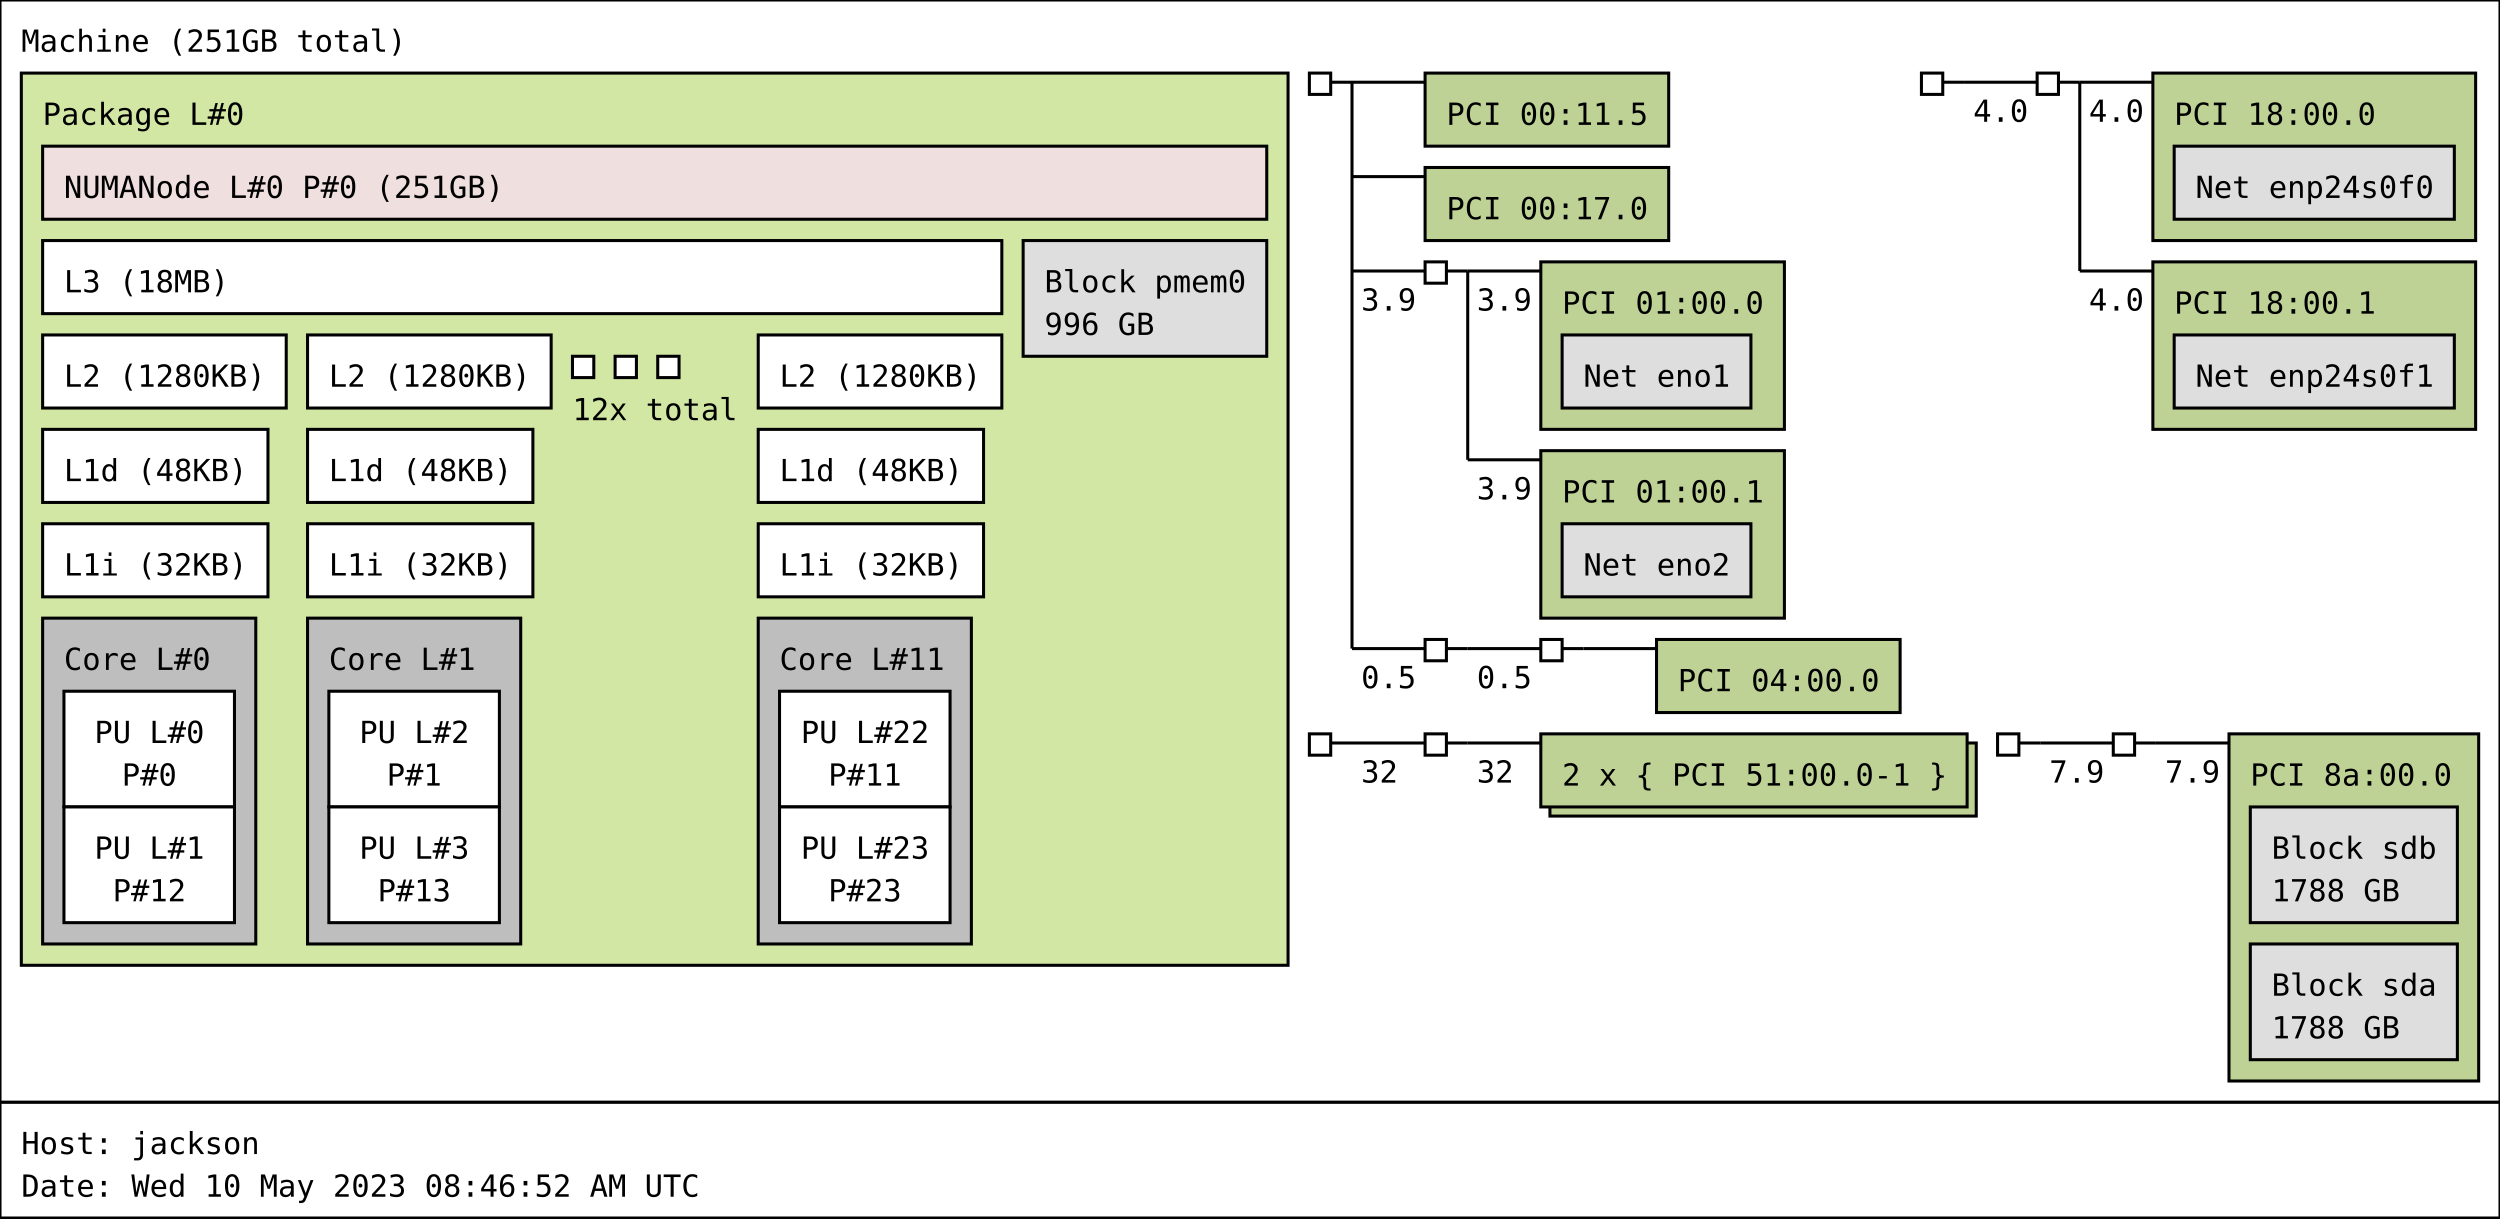
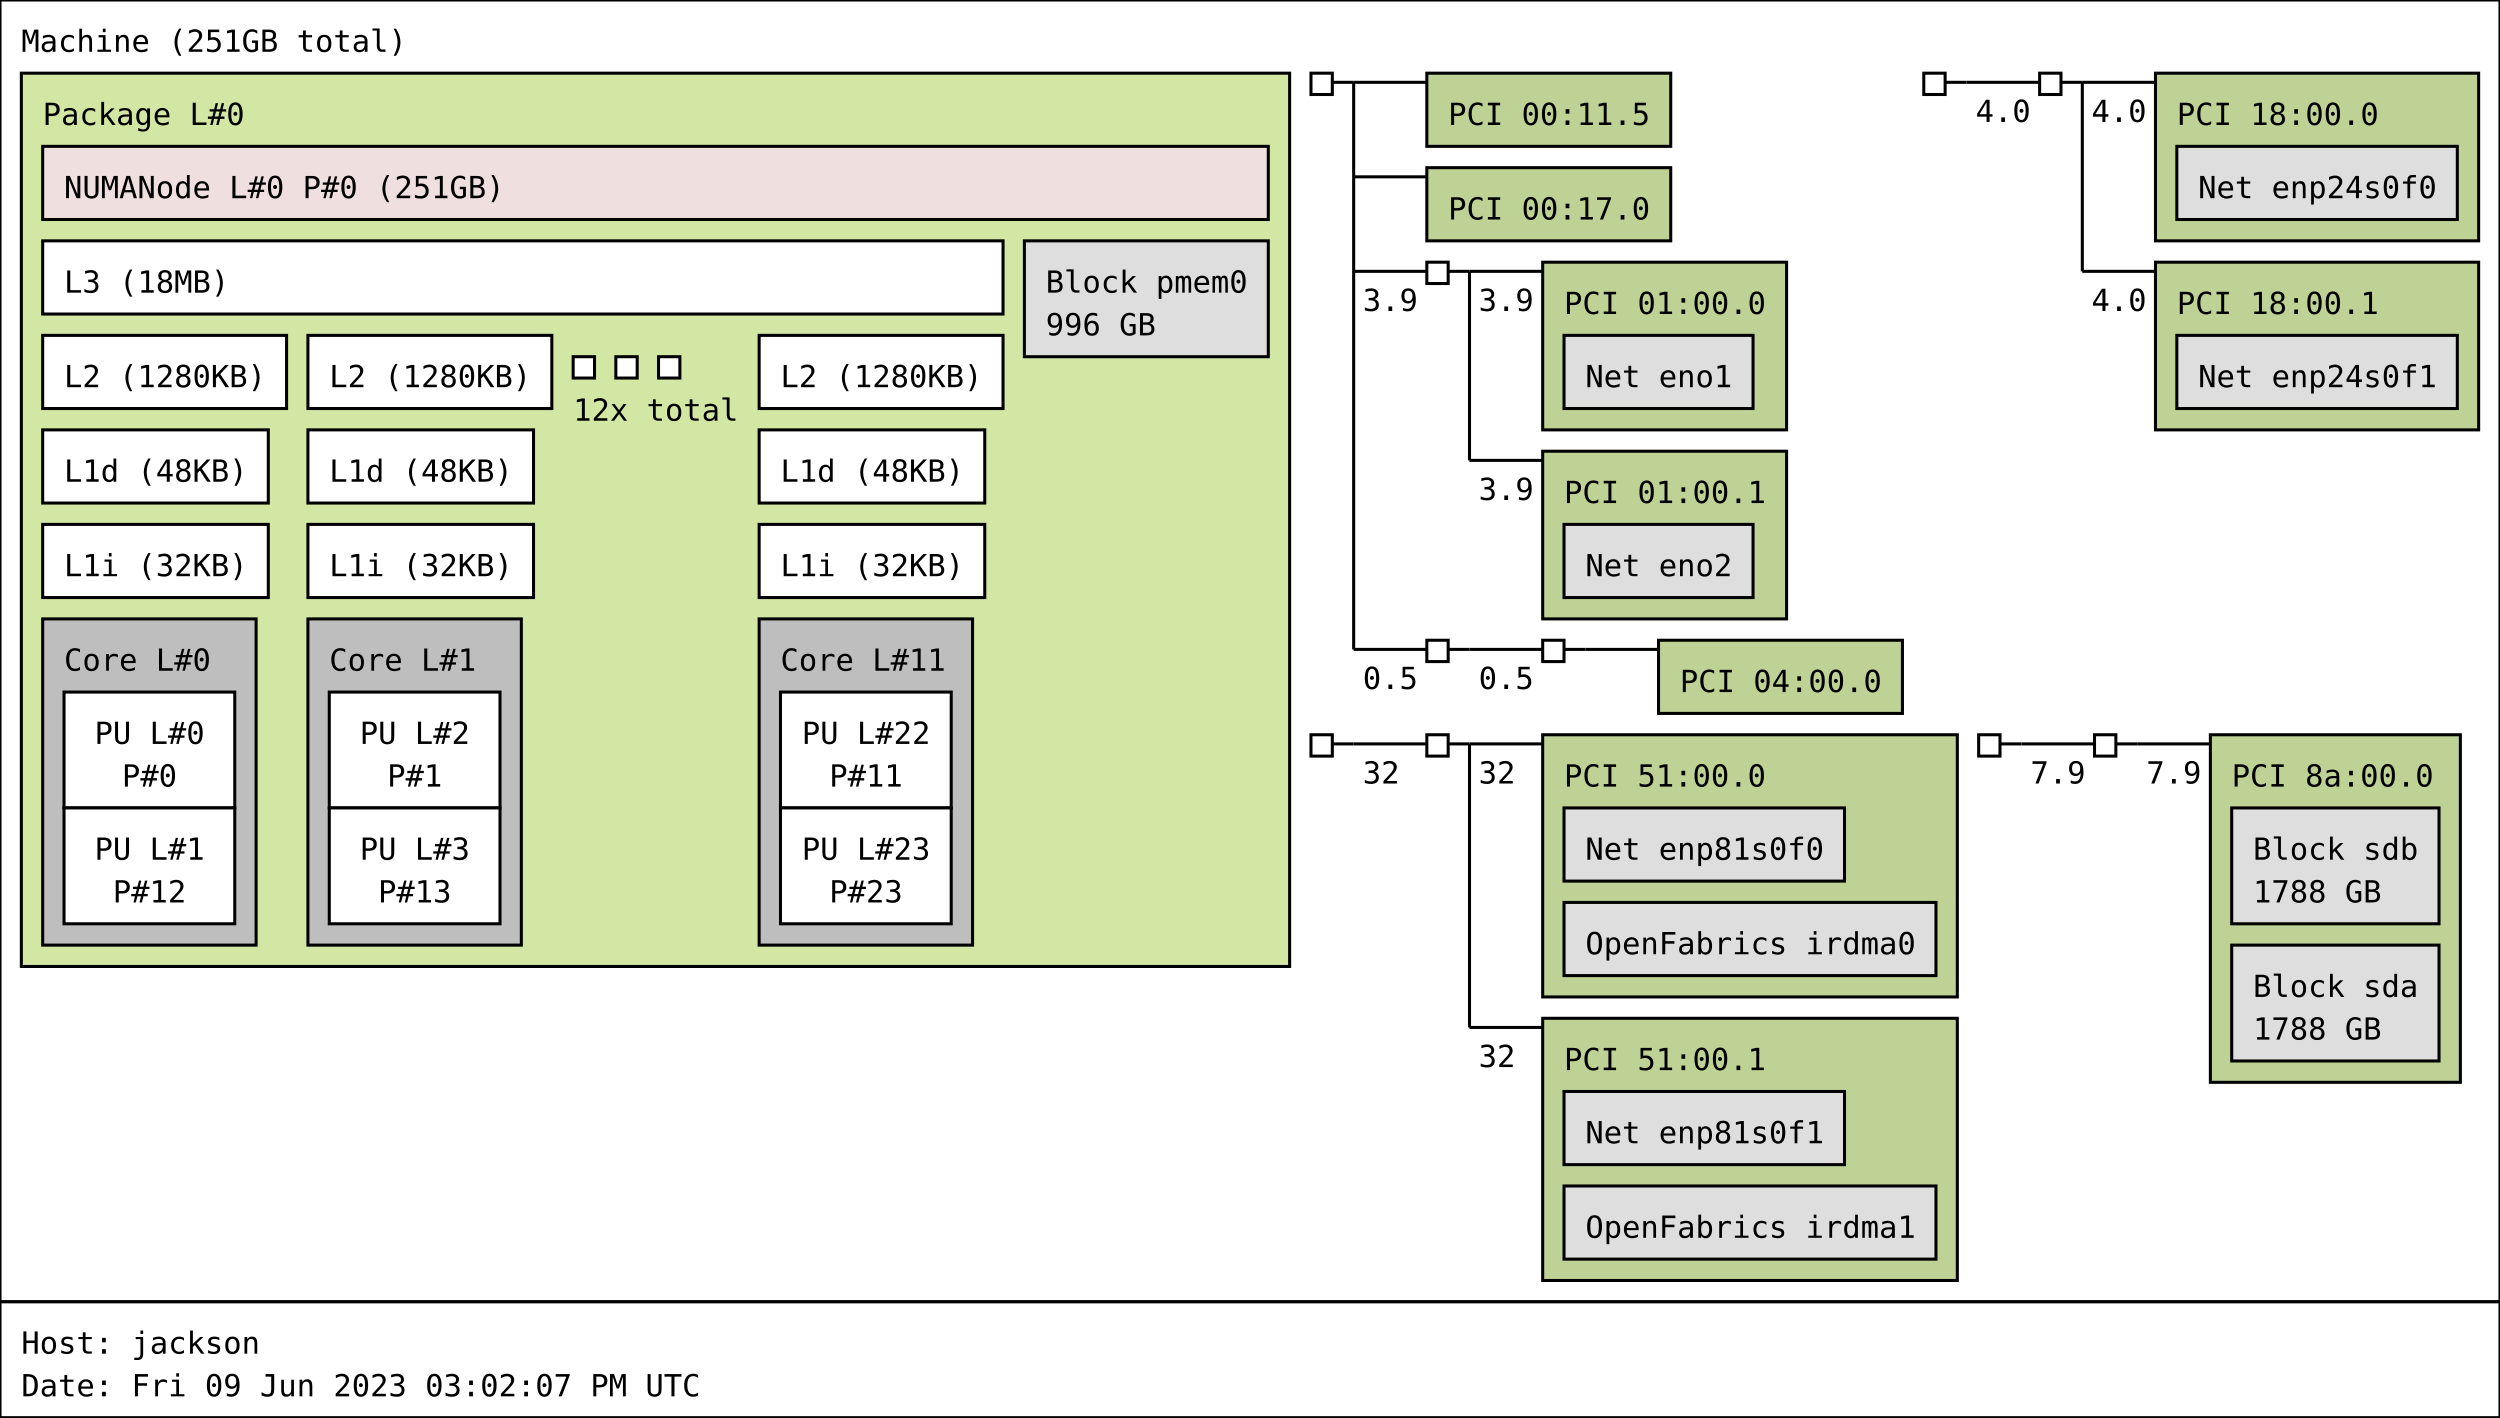
- <svg xmlns="http://www.w3.org/2000/svg" width="821px" height="400px" viewBox="0 0 821px 400px" version="1.1">
-   <rect id="Machine_0_rect" class="Machine" x="0" y="0" width="821" height="362" fill="rgb(255,255,255)" stroke="rgb(0,0,0)" stroke-width="1" />
+ <svg xmlns="http://www.w3.org/2000/svg" width="820px" height="465px" viewBox="0 0 820px 465px" version="1.1">
+   <rect id="Machine_0_rect" class="Machine" x="0" y="0" width="820" height="427" fill="rgb(255,255,255)" stroke="rgb(0,0,0)" stroke-width="1" />
  <text id="Machine_0_text" class="Machine" font-family="Monospace" x="7" y="17" fill="rgb(0,0,0)" font-size="10px">Machine (251GB total)</text>
  <rect id="Package_0_rect" class="Package" x="7" y="24" width="416" height="293" fill="rgb(210,231,164)" stroke="rgb(0,0,0)" stroke-width="1" />
  <text id="Package_0_text" class="Package" font-family="Monospace" x="14" y="41" fill="rgb(0,0,0)" font-size="10px">Package L#0</text>
  <rect id="L3_0_rect" class="L3" x="14" y="79" width="315" height="24" fill="rgb(255,255,255)" stroke="rgb(0,0,0)" stroke-width="1" />
  <text id="L3_0_text" class="L3" font-family="Monospace" x="21" y="96" fill="rgb(0,0,0)" font-size="10px">L3 (18MB)</text>
  <rect id="L2_0_rect" class="L2" x="14" y="110" width="80" height="24" fill="rgb(255,255,255)" stroke="rgb(0,0,0)" stroke-width="1" />
  <text id="L2_0_text" class="L2" font-family="Monospace" x="21" y="127" fill="rgb(0,0,0)" font-size="10px">L2 (1280KB)</text>
  <rect id="L1d_0_rect" class="L1d" x="14" y="141" width="74" height="24" fill="rgb(255,255,255)" stroke="rgb(0,0,0)" stroke-width="1" />
  <text id="L1d_0_text" class="L1d" font-family="Monospace" x="21" y="158" fill="rgb(0,0,0)" font-size="10px">L1d (48KB)</text>
  <rect id="L1i_0_rect" class="L1i" x="14" y="172" width="74" height="24" fill="rgb(255,255,255)" stroke="rgb(0,0,0)" stroke-width="1" />
  <text id="L1i_0_text" class="L1i" font-family="Monospace" x="21" y="189" fill="rgb(0,0,0)" font-size="10px">L1i (32KB)</text>
  <rect id="Core_0_rect" class="Core" x="14" y="203" width="70" height="107" fill="rgb(190,190,190)" stroke="rgb(0,0,0)" stroke-width="1" />
  <text id="Core_0_text" class="Core" font-family="Monospace" x="21" y="220" fill="rgb(0,0,0)" font-size="10px">Core L#0</text>
  <rect id="PU_0_rect" class="PU" x="21" y="227" width="56" height="38" fill="rgb(255,255,255)" stroke="rgb(0,0,0)" stroke-width="1" />
  <text id="PU_0_text" class="PU" font-family="Monospace" x="31" y="244" fill="rgb(0,0,0)" font-size="10px">PU L#0</text>
  <text id="PU_0_text_1" class="PU" font-family="Monospace" x="40" y="258" fill="rgb(0,0,0)" font-size="10px">P#0</text>
  <rect id="PU_1_rect" class="PU" x="21" y="265" width="56" height="38" fill="rgb(255,255,255)" stroke="rgb(0,0,0)" stroke-width="1" />
  <text id="PU_1_text" class="PU" font-family="Monospace" x="31" y="282" fill="rgb(0,0,0)" font-size="10px">PU L#1</text>
  <text id="PU_1_text_1" class="PU" font-family="Monospace" x="37" y="296" fill="rgb(0,0,0)" font-size="10px">P#12</text>
  <rect id="L2_1_rect" class="L2" x="101" y="110" width="80" height="24" fill="rgb(255,255,255)" stroke="rgb(0,0,0)" stroke-width="1" />
  <text id="L2_1_text" class="L2" font-family="Monospace" x="108" y="127" fill="rgb(0,0,0)" font-size="10px">L2 (1280KB)</text>
  <rect id="L1d_1_rect" class="L1d" x="101" y="141" width="74" height="24" fill="rgb(255,255,255)" stroke="rgb(0,0,0)" stroke-width="1" />
  <text id="L1d_1_text" class="L1d" font-family="Monospace" x="108" y="158" fill="rgb(0,0,0)" font-size="10px">L1d (48KB)</text>
  <rect id="L1i_1_rect" class="L1i" x="101" y="172" width="74" height="24" fill="rgb(255,255,255)" stroke="rgb(0,0,0)" stroke-width="1" />
  <text id="L1i_1_text" class="L1i" font-family="Monospace" x="108" y="189" fill="rgb(0,0,0)" font-size="10px">L1i (32KB)</text>
  <rect id="Core_1_rect" class="Core" x="101" y="203" width="70" height="107" fill="rgb(190,190,190)" stroke="rgb(0,0,0)" stroke-width="1" />
  <text id="Core_1_text" class="Core" font-family="Monospace" x="108" y="220" fill="rgb(0,0,0)" font-size="10px">Core L#1</text>
  <rect id="PU_2_rect" class="PU" x="108" y="227" width="56" height="38" fill="rgb(255,255,255)" stroke="rgb(0,0,0)" stroke-width="1" />
  <text id="PU_2_text" class="PU" font-family="Monospace" x="118" y="244" fill="rgb(0,0,0)" font-size="10px">PU L#2</text>
  <text id="PU_2_text_1" class="PU" font-family="Monospace" x="127" y="258" fill="rgb(0,0,0)" font-size="10px">P#1</text>
  <rect id="PU_3_rect" class="PU" x="108" y="265" width="56" height="38" fill="rgb(255,255,255)" stroke="rgb(0,0,0)" stroke-width="1" />
  <text id="PU_3_text" class="PU" font-family="Monospace" x="118" y="282" fill="rgb(0,0,0)" font-size="10px">PU L#3</text>
  <text id="PU_3_text_1" class="PU" font-family="Monospace" x="124" y="296" fill="rgb(0,0,0)" font-size="10px">P#13</text>
  <rect id="L2_2_rect" class="L2" x="188" y="117" width="7" height="7" fill="rgb(255,255,255)" stroke="rgb(0,0,0)" stroke-width="1" />
  <rect id="L2_2_rect" class="L2" x="202" y="117" width="7" height="7" fill="rgb(255,255,255)" stroke="rgb(0,0,0)" stroke-width="1" />
  <rect id="L2_2_rect" class="L2" x="216" y="117" width="7" height="7" fill="rgb(255,255,255)" stroke="rgb(0,0,0)" stroke-width="1" />
  <text id="L2_2_text" class="L2" font-family="Monospace" x="188" y="138" fill="rgb(0,0,0)" font-size="10px">12x total</text>
  <rect id="L2_11_rect" class="L2" x="249" y="110" width="80" height="24" fill="rgb(255,255,255)" stroke="rgb(0,0,0)" stroke-width="1" />
  <text id="L2_11_text" class="L2" font-family="Monospace" x="256" y="127" fill="rgb(0,0,0)" font-size="10px">L2 (1280KB)</text>
  <rect id="L1d_11_rect" class="L1d" x="249" y="141" width="74" height="24" fill="rgb(255,255,255)" stroke="rgb(0,0,0)" stroke-width="1" />
  <text id="L1d_11_text" class="L1d" font-family="Monospace" x="256" y="158" fill="rgb(0,0,0)" font-size="10px">L1d (48KB)</text>
  <rect id="L1i_11_rect" class="L1i" x="249" y="172" width="74" height="24" fill="rgb(255,255,255)" stroke="rgb(0,0,0)" stroke-width="1" />
  <text id="L1i_11_text" class="L1i" font-family="Monospace" x="256" y="189" fill="rgb(0,0,0)" font-size="10px">L1i (32KB)</text>
  <rect id="Core_11_rect" class="Core" x="249" y="203" width="70" height="107" fill="rgb(190,190,190)" stroke="rgb(0,0,0)" stroke-width="1" />
  <text id="Core_11_text" class="Core" font-family="Monospace" x="256" y="220" fill="rgb(0,0,0)" font-size="10px">Core L#11</text>
  <rect id="PU_22_rect" class="PU" x="256" y="227" width="56" height="38" fill="rgb(255,255,255)" stroke="rgb(0,0,0)" stroke-width="1" />
  <text id="PU_22_text" class="PU" font-family="Monospace" x="263" y="244" fill="rgb(0,0,0)" font-size="10px">PU L#22</text>
  <text id="PU_22_text_1" class="PU" font-family="Monospace" x="272" y="258" fill="rgb(0,0,0)" font-size="10px">P#11</text>
  <rect id="PU_23_rect" class="PU" x="256" y="265" width="56" height="38" fill="rgb(255,255,255)" stroke="rgb(0,0,0)" stroke-width="1" />
  <text id="PU_23_text" class="PU" font-family="Monospace" x="263" y="282" fill="rgb(0,0,0)" font-size="10px">PU L#23</text>
  <text id="PU_23_text_1" class="PU" font-family="Monospace" x="272" y="296" fill="rgb(0,0,0)" font-size="10px">P#23</text>
  <rect id="NUMANode_0_rect" class="NUMANode" x="14" y="48" width="402" height="24" fill="rgb(239,223,222)" stroke="rgb(0,0,0)" stroke-width="1" />
  <text id="NUMANode_0_text" class="NUMANode" font-family="Monospace" x="21" y="65" fill="rgb(0,0,0)" font-size="10px">NUMANode L#0 P#0 (251GB)</text>
  <rect id="Block_0_rect" class="Block" x="336" y="79" width="80" height="38" fill="rgb(222,222,222)" stroke="rgb(0,0,0)" stroke-width="1" />
  <text id="Block_0_text" class="Block" font-family="Monospace" x="343" y="96" fill="rgb(0,0,0)" font-size="10px">Block pmem0</text>
  <text id="Block_0_text_1" class="Block" font-family="Monospace" x="343" y="110" fill="rgb(0,0,0)" font-size="10px">996 GB</text>
  <rect id="HostBridge_0_rect" class="HostBridge" x="430" y="24" width="7" height="7" fill="rgb(255,255,255)" stroke="rgb(0,0,0)" stroke-width="1" />
  <line id="HostBridge_0_line" class="HostBridge" x1="437" y1="27" x2="444" y2="27" stroke="rgb(0,0,0)" stroke-width="1" />
  <line id="HostBridge_0_line_2" class="HostBridge" x1="444" y1="27" x2="468" y2="27" stroke="rgb(0,0,0)" stroke-width="1" />
  <line id="HostBridge_0_line_3" class="HostBridge" x1="444" y1="58" x2="468" y2="58" stroke="rgb(0,0,0)" stroke-width="1" />
  <line id="HostBridge_0_line_4" class="HostBridge" x1="444" y1="89" x2="468" y2="89" stroke="rgb(0,0,0)" stroke-width="1" />
  <text id="HostBridge_0_text_4" class="HostBridge" font-family="Monospace" x="447" y="102" fill="rgb(0,0,0)" font-size="10px">3.9</text>
  <line id="HostBridge_0_line_5" class="HostBridge" x1="444" y1="213" x2="468" y2="213" stroke="rgb(0,0,0)" stroke-width="1" />
  <text id="HostBridge_0_text_5" class="HostBridge" font-family="Monospace" x="447" y="226" fill="rgb(0,0,0)" font-size="10px">0.5</text>
  <line id="HostBridge_0_line_1" class="HostBridge" x1="444" y1="27" x2="444" y2="213" stroke="rgb(0,0,0)" stroke-width="1" />
  <rect id="PCI_0_rect" class="PCI" x="468" y="24" width="80" height="24" fill="rgb(190,210,149)" stroke="rgb(0,0,0)" stroke-width="1" />
  <text id="PCI_0_text" class="PCI" font-family="Monospace" x="475" y="41" fill="rgb(0,0,0)" font-size="10px">PCI 00:11.5</text>
  <rect id="PCI_1_rect" class="PCI" x="468" y="55" width="80" height="24" fill="rgb(190,210,149)" stroke="rgb(0,0,0)" stroke-width="1" />
  <text id="PCI_1_text" class="PCI" font-family="Monospace" x="475" y="72" fill="rgb(0,0,0)" font-size="10px">PCI 00:17.0</text>
  <rect id="PCIBridge_1_rect" class="PCIBridge" x="468" y="86" width="7" height="7" fill="rgb(255,255,255)" stroke="rgb(0,0,0)" stroke-width="1" />
  <line id="PCIBridge_1_line" class="PCIBridge" x1="475" y1="89" x2="482" y2="89" stroke="rgb(0,0,0)" stroke-width="1" />
  <line id="PCIBridge_1_line_2" class="PCIBridge" x1="482" y1="89" x2="506" y2="89" stroke="rgb(0,0,0)" stroke-width="1" />
  <text id="PCIBridge_1_text_2" class="PCIBridge" font-family="Monospace" x="485" y="102" fill="rgb(0,0,0)" font-size="10px">3.9</text>
  <line id="PCIBridge_1_line_3" class="PCIBridge" x1="482" y1="151" x2="506" y2="151" stroke="rgb(0,0,0)" stroke-width="1" />
  <text id="PCIBridge_1_text_3" class="PCIBridge" font-family="Monospace" x="485" y="164" fill="rgb(0,0,0)" font-size="10px">3.9</text>
  <line id="PCIBridge_1_line_1" class="PCIBridge" x1="482" y1="89" x2="482" y2="151" stroke="rgb(0,0,0)" stroke-width="1" />
  <rect id="PCI_2_rect" class="PCI" x="506" y="86" width="80" height="55" fill="rgb(190,210,149)" stroke="rgb(0,0,0)" stroke-width="1" />
  <text id="PCI_2_text" class="PCI" font-family="Monospace" x="513" y="103" fill="rgb(0,0,0)" font-size="10px">PCI 01:00.0</text>
  <rect id="Net_1_rect" class="Net" x="513" y="110" width="62" height="24" fill="rgb(222,222,222)" stroke="rgb(0,0,0)" stroke-width="1" />
  <text id="Net_1_text" class="Net" font-family="Monospace" x="520" y="127" fill="rgb(0,0,0)" font-size="10px">Net eno1</text>
  <rect id="PCI_3_rect" class="PCI" x="506" y="148" width="80" height="55" fill="rgb(190,210,149)" stroke="rgb(0,0,0)" stroke-width="1" />
  <text id="PCI_3_text" class="PCI" font-family="Monospace" x="513" y="165" fill="rgb(0,0,0)" font-size="10px">PCI 01:00.1</text>
  <rect id="Net_2_rect" class="Net" x="513" y="172" width="62" height="24" fill="rgb(222,222,222)" stroke="rgb(0,0,0)" stroke-width="1" />
  <text id="Net_2_text" class="Net" font-family="Monospace" x="520" y="189" fill="rgb(0,0,0)" font-size="10px">Net eno2</text>
  <rect id="PCIBridge_2_rect" class="PCIBridge" x="468" y="210" width="7" height="7" fill="rgb(255,255,255)" stroke="rgb(0,0,0)" stroke-width="1" />
  <line id="PCIBridge_2_line" class="PCIBridge" x1="475" y1="213" x2="482" y2="213" stroke="rgb(0,0,0)" stroke-width="1" />
  <line id="PCIBridge_2_line_2" class="PCIBridge" x1="482" y1="213" x2="506" y2="213" stroke="rgb(0,0,0)" stroke-width="1" />
  <text id="PCIBridge_2_text_2" class="PCIBridge" font-family="Monospace" x="485" y="226" fill="rgb(0,0,0)" font-size="10px">0.5</text>
  <line id="PCIBridge_2_line_1" class="PCIBridge" x1="482" y1="213" x2="482" y2="213" stroke="rgb(0,0,0)" stroke-width="1" />
  <rect id="PCIBridge_3_rect" class="PCIBridge" x="506" y="210" width="7" height="7" fill="rgb(255,255,255)" stroke="rgb(0,0,0)" stroke-width="1" />
  <line id="PCIBridge_3_line" class="PCIBridge" x1="513" y1="213" x2="520" y2="213" stroke="rgb(0,0,0)" stroke-width="1" />
  <line id="PCIBridge_3_line_2" class="PCIBridge" x1="520" y1="213" x2="544" y2="213" stroke="rgb(0,0,0)" stroke-width="1" />
  <line id="PCIBridge_3_line_1" class="PCIBridge" x1="520" y1="213" x2="520" y2="213" stroke="rgb(0,0,0)" stroke-width="1" />
  <rect id="PCI_4_rect" class="PCI" x="544" y="210" width="80" height="24" fill="rgb(190,210,149)" stroke="rgb(0,0,0)" stroke-width="1" />
  <text id="PCI_4_text" class="PCI" font-family="Monospace" x="551" y="227" fill="rgb(0,0,0)" font-size="10px">PCI 04:00.0</text>
  <rect id="HostBridge_4_rect" class="HostBridge" x="631" y="24" width="7" height="7" fill="rgb(255,255,255)" stroke="rgb(0,0,0)" stroke-width="1" />
  <line id="HostBridge_4_line" class="HostBridge" x1="638" y1="27" x2="645" y2="27" stroke="rgb(0,0,0)" stroke-width="1" />
  <line id="HostBridge_4_line_2" class="HostBridge" x1="645" y1="27" x2="669" y2="27" stroke="rgb(0,0,0)" stroke-width="1" />
  <text id="HostBridge_4_text_2" class="HostBridge" font-family="Monospace" x="648" y="40" fill="rgb(0,0,0)" font-size="10px">4.0</text>
  <line id="HostBridge_4_line_1" class="HostBridge" x1="645" y1="27" x2="645" y2="27" stroke="rgb(0,0,0)" stroke-width="1" />
  <rect id="PCIBridge_5_rect" class="PCIBridge" x="669" y="24" width="7" height="7" fill="rgb(255,255,255)" stroke="rgb(0,0,0)" stroke-width="1" />
  <line id="PCIBridge_5_line" class="PCIBridge" x1="676" y1="27" x2="683" y2="27" stroke="rgb(0,0,0)" stroke-width="1" />
  <line id="PCIBridge_5_line_2" class="PCIBridge" x1="683" y1="27" x2="707" y2="27" stroke="rgb(0,0,0)" stroke-width="1" />
  <text id="PCIBridge_5_text_2" class="PCIBridge" font-family="Monospace" x="686" y="40" fill="rgb(0,0,0)" font-size="10px">4.0</text>
  <line id="PCIBridge_5_line_3" class="PCIBridge" x1="683" y1="89" x2="707" y2="89" stroke="rgb(0,0,0)" stroke-width="1" />
  <text id="PCIBridge_5_text_3" class="PCIBridge" font-family="Monospace" x="686" y="102" fill="rgb(0,0,0)" font-size="10px">4.0</text>
  <line id="PCIBridge_5_line_1" class="PCIBridge" x1="683" y1="27" x2="683" y2="89" stroke="rgb(0,0,0)" stroke-width="1" />
  <rect id="PCI_5_rect" class="PCI" x="707" y="24" width="106" height="55" fill="rgb(190,210,149)" stroke="rgb(0,0,0)" stroke-width="1" />
  <text id="PCI_5_text" class="PCI" font-family="Monospace" x="714" y="41" fill="rgb(0,0,0)" font-size="10px">PCI 18:00.0</text>
  <rect id="Net_3_rect" class="Net" x="714" y="48" width="92" height="24" fill="rgb(222,222,222)" stroke="rgb(0,0,0)" stroke-width="1" />
  <text id="Net_3_text" class="Net" font-family="Monospace" x="721" y="65" fill="rgb(0,0,0)" font-size="10px">Net enp24s0f0</text>
  <rect id="PCI_6_rect" class="PCI" x="707" y="86" width="106" height="55" fill="rgb(190,210,149)" stroke="rgb(0,0,0)" stroke-width="1" />
  <text id="PCI_6_text" class="PCI" font-family="Monospace" x="714" y="103" fill="rgb(0,0,0)" font-size="10px">PCI 18:00.1</text>
  <rect id="Net_4_rect" class="Net" x="714" y="110" width="92" height="24" fill="rgb(222,222,222)" stroke="rgb(0,0,0)" stroke-width="1" />
  <text id="Net_4_text" class="Net" font-family="Monospace" x="721" y="127" fill="rgb(0,0,0)" font-size="10px">Net enp24s0f1</text>
  <rect id="HostBridge_6_rect" class="HostBridge" x="430" y="241" width="7" height="7" fill="rgb(255,255,255)" stroke="rgb(0,0,0)" stroke-width="1" />
  <line id="HostBridge_6_line" class="HostBridge" x1="437" y1="244" x2="444" y2="244" stroke="rgb(0,0,0)" stroke-width="1" />
  <line id="HostBridge_6_line_2" class="HostBridge" x1="444" y1="244" x2="468" y2="244" stroke="rgb(0,0,0)" stroke-width="1" />
  <text id="HostBridge_6_text_2" class="HostBridge" font-family="Monospace" x="447" y="257" fill="rgb(0,0,0)" font-size="10px">32</text>
  <line id="HostBridge_6_line_1" class="HostBridge" x1="444" y1="244" x2="444" y2="244" stroke="rgb(0,0,0)" stroke-width="1" />
  <rect id="PCIBridge_7_rect" class="PCIBridge" x="468" y="241" width="7" height="7" fill="rgb(255,255,255)" stroke="rgb(0,0,0)" stroke-width="1" />
  <line id="PCIBridge_7_line" class="PCIBridge" x1="475" y1="244" x2="482" y2="244" stroke="rgb(0,0,0)" stroke-width="1" />
  <line id="PCIBridge_7_line_2" class="PCIBridge" x1="482" y1="244" x2="506" y2="244" stroke="rgb(0,0,0)" stroke-width="1" />
  <text id="PCIBridge_7_text_2" class="PCIBridge" font-family="Monospace" x="485" y="257" fill="rgb(0,0,0)" font-size="10px">32</text>
-   <line id="PCIBridge_7_line_1" class="PCIBridge" x1="482" y1="244" x2="482" y2="244" stroke="rgb(0,0,0)" stroke-width="1" />
-   <rect id="PCI_7_rect_2" class="PCI" x="509" y="244" width="140" height="24" fill="rgb(190,210,149)" stroke="rgb(0,0,0)" stroke-width="1" />
-   <rect id="PCI_7_rect" class="PCI" x="506" y="241" width="140" height="24" fill="rgb(190,210,149)" stroke="rgb(0,0,0)" stroke-width="1" />
-   <text id="PCI_7_text" class="PCI" font-family="Monospace" x="513" y="258" fill="rgb(0,0,0)" font-size="10px">2 x { PCI 51:00.0-1 }</text>
-   <rect id="HostBridge_8_rect" class="HostBridge" x="656" y="241" width="7" height="7" fill="rgb(255,255,255)" stroke="rgb(0,0,0)" stroke-width="1" />
-   <line id="HostBridge_8_line" class="HostBridge" x1="663" y1="244" x2="670" y2="244" stroke="rgb(0,0,0)" stroke-width="1" />
-   <line id="HostBridge_8_line_2" class="HostBridge" x1="670" y1="244" x2="694" y2="244" stroke="rgb(0,0,0)" stroke-width="1" />
-   <text id="HostBridge_8_text_2" class="HostBridge" font-family="Monospace" x="673" y="257" fill="rgb(0,0,0)" font-size="10px">7.9</text>
-   <line id="HostBridge_8_line_1" class="HostBridge" x1="670" y1="244" x2="670" y2="244" stroke="rgb(0,0,0)" stroke-width="1" />
-   <rect id="PCIBridge_9_rect" class="PCIBridge" x="694" y="241" width="7" height="7" fill="rgb(255,255,255)" stroke="rgb(0,0,0)" stroke-width="1" />
-   <line id="PCIBridge_9_line" class="PCIBridge" x1="701" y1="244" x2="708" y2="244" stroke="rgb(0,0,0)" stroke-width="1" />
-   <line id="PCIBridge_9_line_2" class="PCIBridge" x1="708" y1="244" x2="732" y2="244" stroke="rgb(0,0,0)" stroke-width="1" />
-   <text id="PCIBridge_9_text_2" class="PCIBridge" font-family="Monospace" x="711" y="257" fill="rgb(0,0,0)" font-size="10px">7.9</text>
-   <line id="PCIBridge_9_line_1" class="PCIBridge" x1="708" y1="244" x2="708" y2="244" stroke="rgb(0,0,0)" stroke-width="1" />
-   <rect id="PCI_9_rect" class="PCI" x="732" y="241" width="82" height="114" fill="rgb(190,210,149)" stroke="rgb(0,0,0)" stroke-width="1" />
-   <text id="PCI_9_text" class="PCI" font-family="Monospace" x="739" y="258" fill="rgb(0,0,0)" font-size="10px">PCI 8a:00.0</text>
-   <rect id="Block_5_rect" class="Block" x="739" y="265" width="68" height="38" fill="rgb(222,222,222)" stroke="rgb(0,0,0)" stroke-width="1" />
-   <text id="Block_5_text" class="Block" font-family="Monospace" x="746" y="282" fill="rgb(0,0,0)" font-size="10px">Block sdb</text>
-   <text id="Block_5_text_1" class="Block" font-family="Monospace" x="746" y="296" fill="rgb(0,0,0)" font-size="10px">1788 GB</text>
-   <rect id="Block_6_rect" class="Block" x="739" y="310" width="68" height="38" fill="rgb(222,222,222)" stroke="rgb(0,0,0)" stroke-width="1" />
-   <text id="Block_6_text" class="Block" font-family="Monospace" x="746" y="327" fill="rgb(0,0,0)" font-size="10px">Block sda</text>
-   <text id="Block_6_text_1" class="Block" font-family="Monospace" x="746" y="341" fill="rgb(0,0,0)" font-size="10px">1788 GB</text>
-   <rect id="anon_rect" x="0" y="362" width="821" height="38" fill="rgb(255,255,255)" stroke="rgb(0,0,0)" stroke-width="1" />
-   <text id="anon_text" font-family="Monospace" x="7" y="379" fill="rgb(0,0,0)" font-size="10px">Host: jackson</text>
-   <text id="anon_text_1" font-family="Monospace" x="7" y="393" fill="rgb(0,0,0)" font-size="10px">Date: Wed 10 May 2023 08:46:52 AM UTC</text>
+   <line id="PCIBridge_7_line_3" class="PCIBridge" x1="482" y1="337" x2="506" y2="337" stroke="rgb(0,0,0)" stroke-width="1" />
+   <text id="PCIBridge_7_text_3" class="PCIBridge" font-family="Monospace" x="485" y="350" fill="rgb(0,0,0)" font-size="10px">32</text>
+   <line id="PCIBridge_7_line_1" class="PCIBridge" x1="482" y1="244" x2="482" y2="337" stroke="rgb(0,0,0)" stroke-width="1" />
+   <rect id="PCI_7_rect" class="PCI" x="506" y="241" width="136" height="86" fill="rgb(190,210,149)" stroke="rgb(0,0,0)" stroke-width="1" />
+   <text id="PCI_7_text" class="PCI" font-family="Monospace" x="513" y="258" fill="rgb(0,0,0)" font-size="10px">PCI 51:00.0</text>
+   <rect id="Net_5_rect" class="Net" x="513" y="265" width="92" height="24" fill="rgb(222,222,222)" stroke="rgb(0,0,0)" stroke-width="1" />
+   <text id="Net_5_text" class="Net" font-family="Monospace" x="520" y="282" fill="rgb(0,0,0)" font-size="10px">Net enp81s0f0</text>
+   <rect id="OpenFabrics_6_rect" class="OpenFabrics" x="513" y="296" width="122" height="24" fill="rgb(222,222,222)" stroke="rgb(0,0,0)" stroke-width="1" />
+   <text id="OpenFabrics_6_text" class="OpenFabrics" font-family="Monospace" x="520" y="313" fill="rgb(0,0,0)" font-size="10px">OpenFabrics irdma0</text>
+   <rect id="PCI_8_rect" class="PCI" x="506" y="334" width="136" height="86" fill="rgb(190,210,149)" stroke="rgb(0,0,0)" stroke-width="1" />
+   <text id="PCI_8_text" class="PCI" font-family="Monospace" x="513" y="351" fill="rgb(0,0,0)" font-size="10px">PCI 51:00.1</text>
+   <rect id="Net_7_rect" class="Net" x="513" y="358" width="92" height="24" fill="rgb(222,222,222)" stroke="rgb(0,0,0)" stroke-width="1" />
+   <text id="Net_7_text" class="Net" font-family="Monospace" x="520" y="375" fill="rgb(0,0,0)" font-size="10px">Net enp81s0f1</text>
+   <rect id="OpenFabrics_8_rect" class="OpenFabrics" x="513" y="389" width="122" height="24" fill="rgb(222,222,222)" stroke="rgb(0,0,0)" stroke-width="1" />
+   <text id="OpenFabrics_8_text" class="OpenFabrics" font-family="Monospace" x="520" y="406" fill="rgb(0,0,0)" font-size="10px">OpenFabrics irdma1</text>
+   <rect id="HostBridge_8_rect" class="HostBridge" x="649" y="241" width="7" height="7" fill="rgb(255,255,255)" stroke="rgb(0,0,0)" stroke-width="1" />
+   <line id="HostBridge_8_line" class="HostBridge" x1="656" y1="244" x2="663" y2="244" stroke="rgb(0,0,0)" stroke-width="1" />
+   <line id="HostBridge_8_line_2" class="HostBridge" x1="663" y1="244" x2="687" y2="244" stroke="rgb(0,0,0)" stroke-width="1" />
+   <text id="HostBridge_8_text_2" class="HostBridge" font-family="Monospace" x="666" y="257" fill="rgb(0,0,0)" font-size="10px">7.9</text>
+   <line id="HostBridge_8_line_1" class="HostBridge" x1="663" y1="244" x2="663" y2="244" stroke="rgb(0,0,0)" stroke-width="1" />
+   <rect id="PCIBridge_9_rect" class="PCIBridge" x="687" y="241" width="7" height="7" fill="rgb(255,255,255)" stroke="rgb(0,0,0)" stroke-width="1" />
+   <line id="PCIBridge_9_line" class="PCIBridge" x1="694" y1="244" x2="701" y2="244" stroke="rgb(0,0,0)" stroke-width="1" />
+   <line id="PCIBridge_9_line_2" class="PCIBridge" x1="701" y1="244" x2="725" y2="244" stroke="rgb(0,0,0)" stroke-width="1" />
+   <text id="PCIBridge_9_text_2" class="PCIBridge" font-family="Monospace" x="704" y="257" fill="rgb(0,0,0)" font-size="10px">7.9</text>
+   <line id="PCIBridge_9_line_1" class="PCIBridge" x1="701" y1="244" x2="701" y2="244" stroke="rgb(0,0,0)" stroke-width="1" />
+   <rect id="PCI_9_rect" class="PCI" x="725" y="241" width="82" height="114" fill="rgb(190,210,149)" stroke="rgb(0,0,0)" stroke-width="1" />
+   <text id="PCI_9_text" class="PCI" font-family="Monospace" x="732" y="258" fill="rgb(0,0,0)" font-size="10px">PCI 8a:00.0</text>
+   <rect id="Block_9_rect" class="Block" x="732" y="265" width="68" height="38" fill="rgb(222,222,222)" stroke="rgb(0,0,0)" stroke-width="1" />
+   <text id="Block_9_text" class="Block" font-family="Monospace" x="739" y="282" fill="rgb(0,0,0)" font-size="10px">Block sdb</text>
+   <text id="Block_9_text_1" class="Block" font-family="Monospace" x="739" y="296" fill="rgb(0,0,0)" font-size="10px">1788 GB</text>
+   <rect id="Block_10_rect" class="Block" x="732" y="310" width="68" height="38" fill="rgb(222,222,222)" stroke="rgb(0,0,0)" stroke-width="1" />
+   <text id="Block_10_text" class="Block" font-family="Monospace" x="739" y="327" fill="rgb(0,0,0)" font-size="10px">Block sda</text>
+   <text id="Block_10_text_1" class="Block" font-family="Monospace" x="739" y="341" fill="rgb(0,0,0)" font-size="10px">1788 GB</text>
+   <rect id="anon_rect" x="0" y="427" width="820" height="38" fill="rgb(255,255,255)" stroke="rgb(0,0,0)" stroke-width="1" />
+   <text id="anon_text" font-family="Monospace" x="7" y="444" fill="rgb(0,0,0)" font-size="10px">Host: jackson</text>
+   <text id="anon_text_1" font-family="Monospace" x="7" y="458" fill="rgb(0,0,0)" font-size="10px">Date: Fri 09 Jun 2023 03:02:07 PM UTC</text>
</svg>
